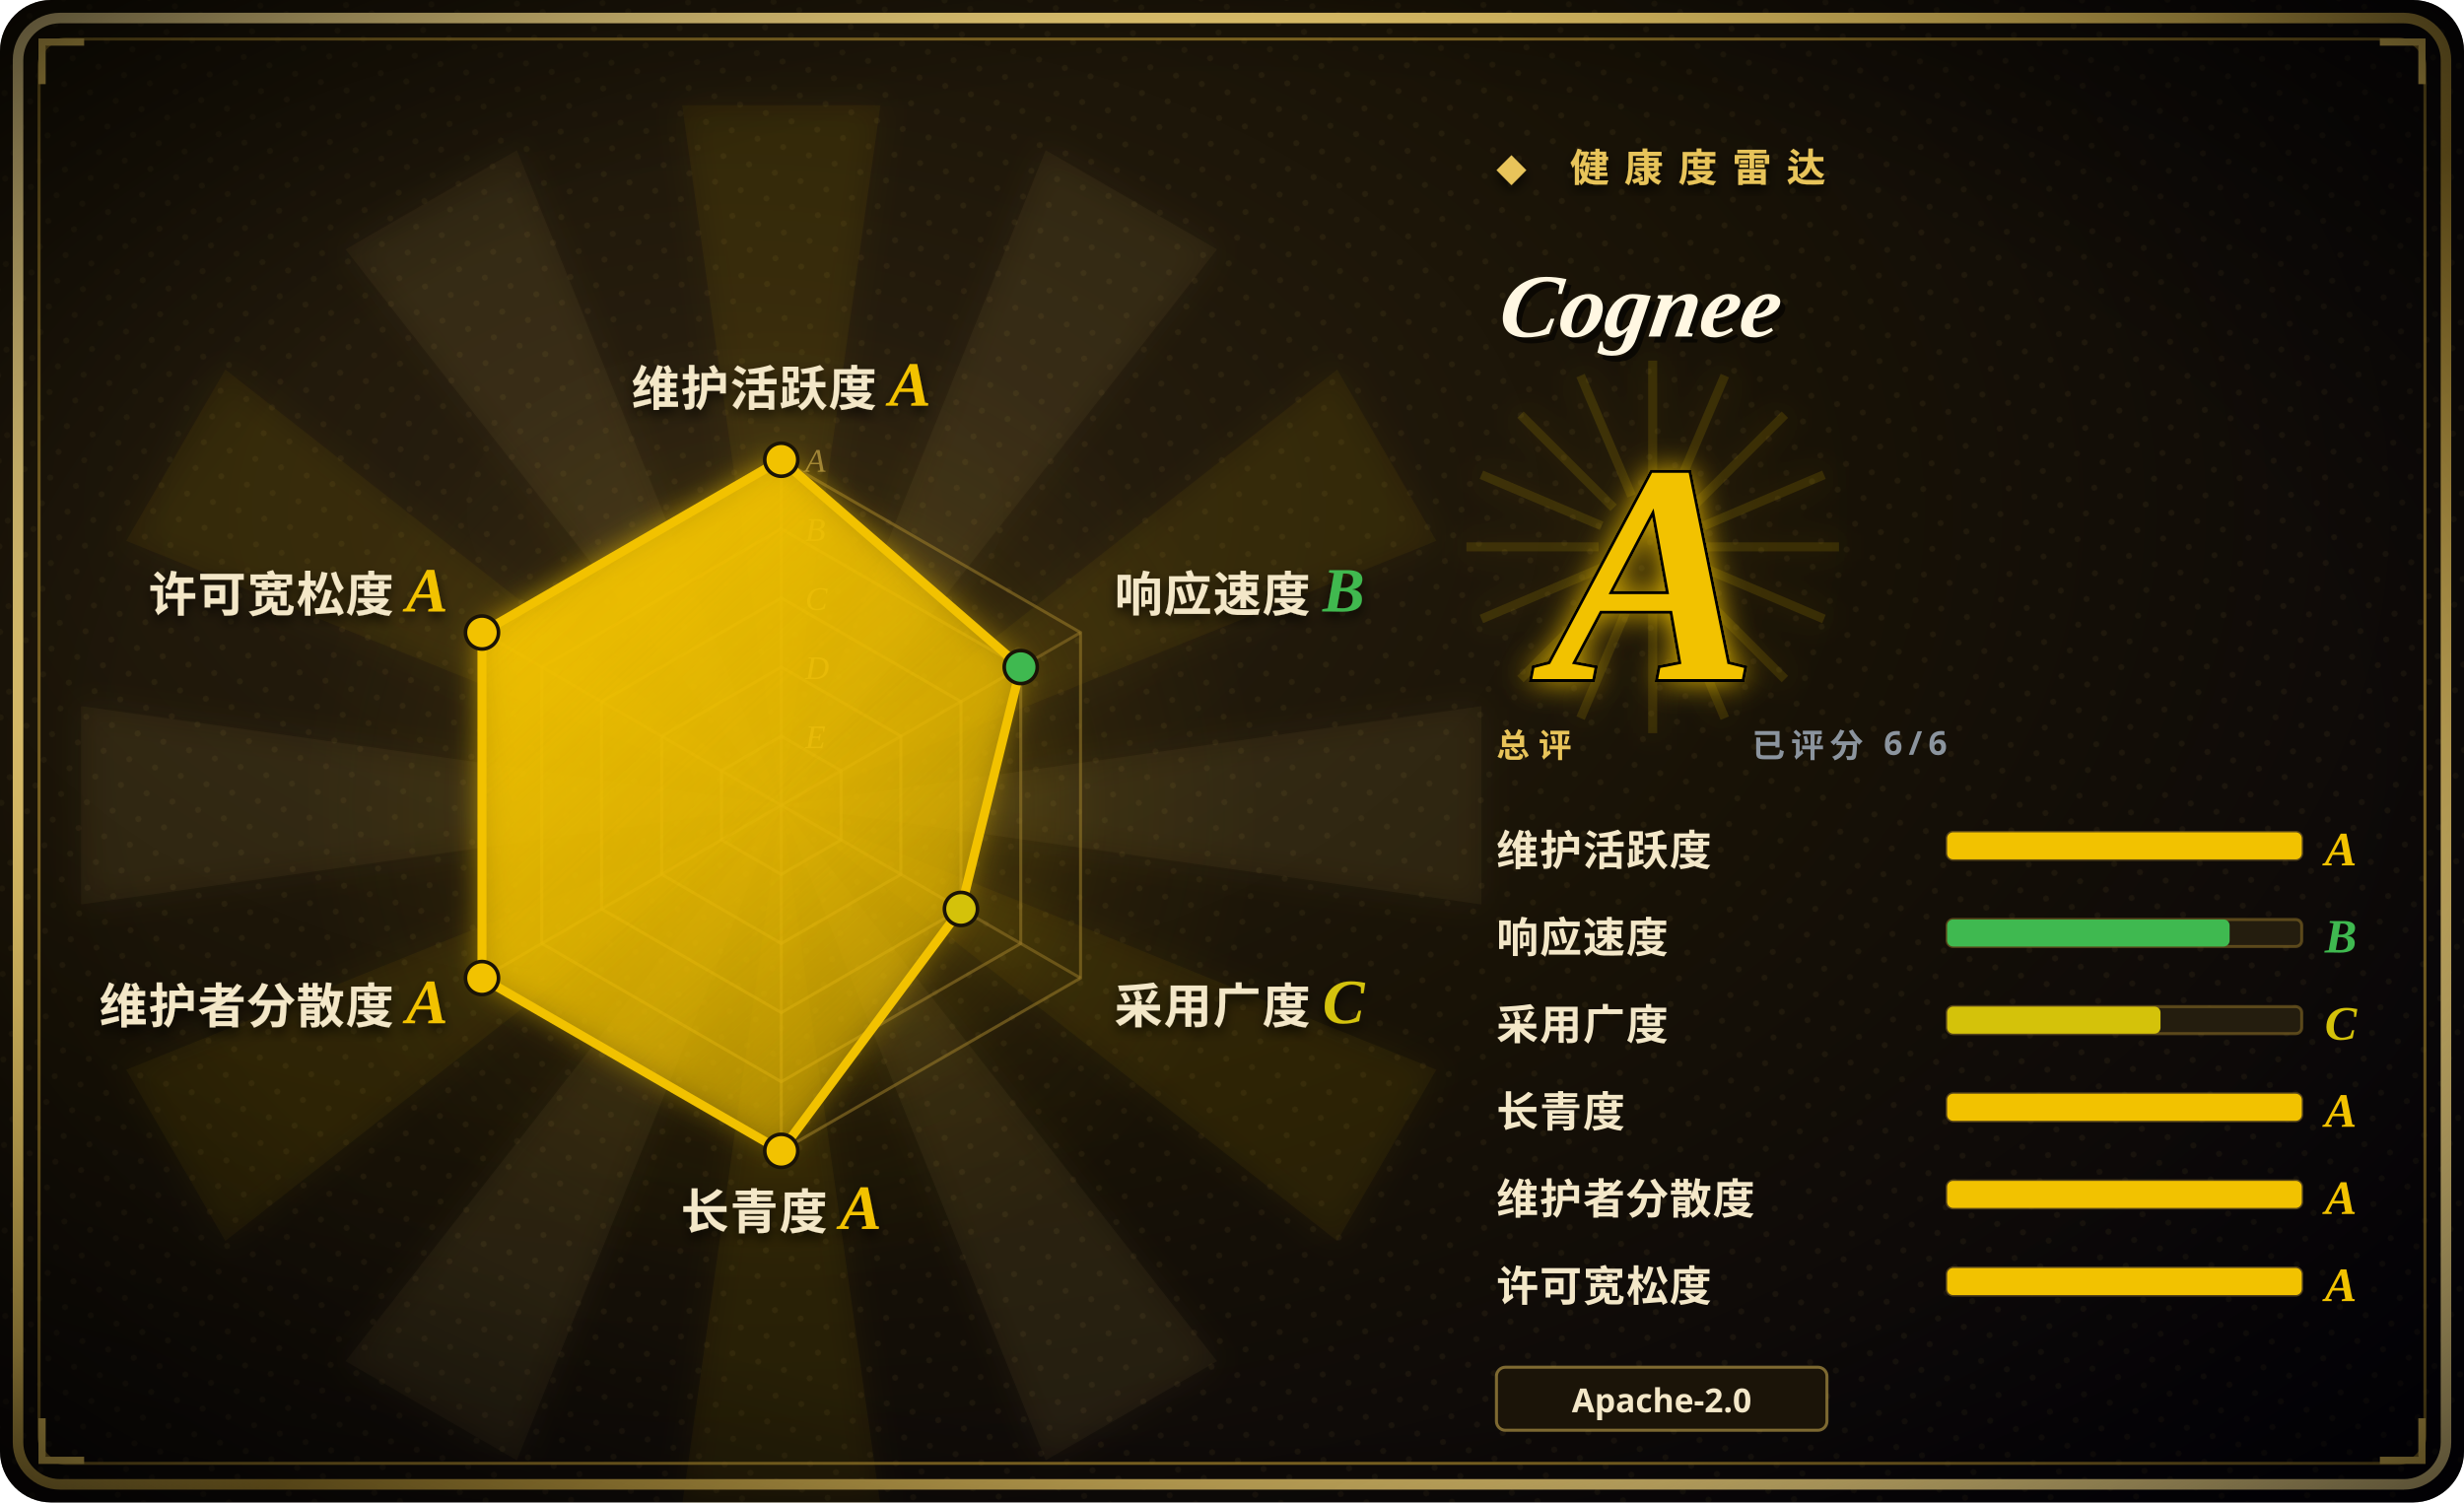
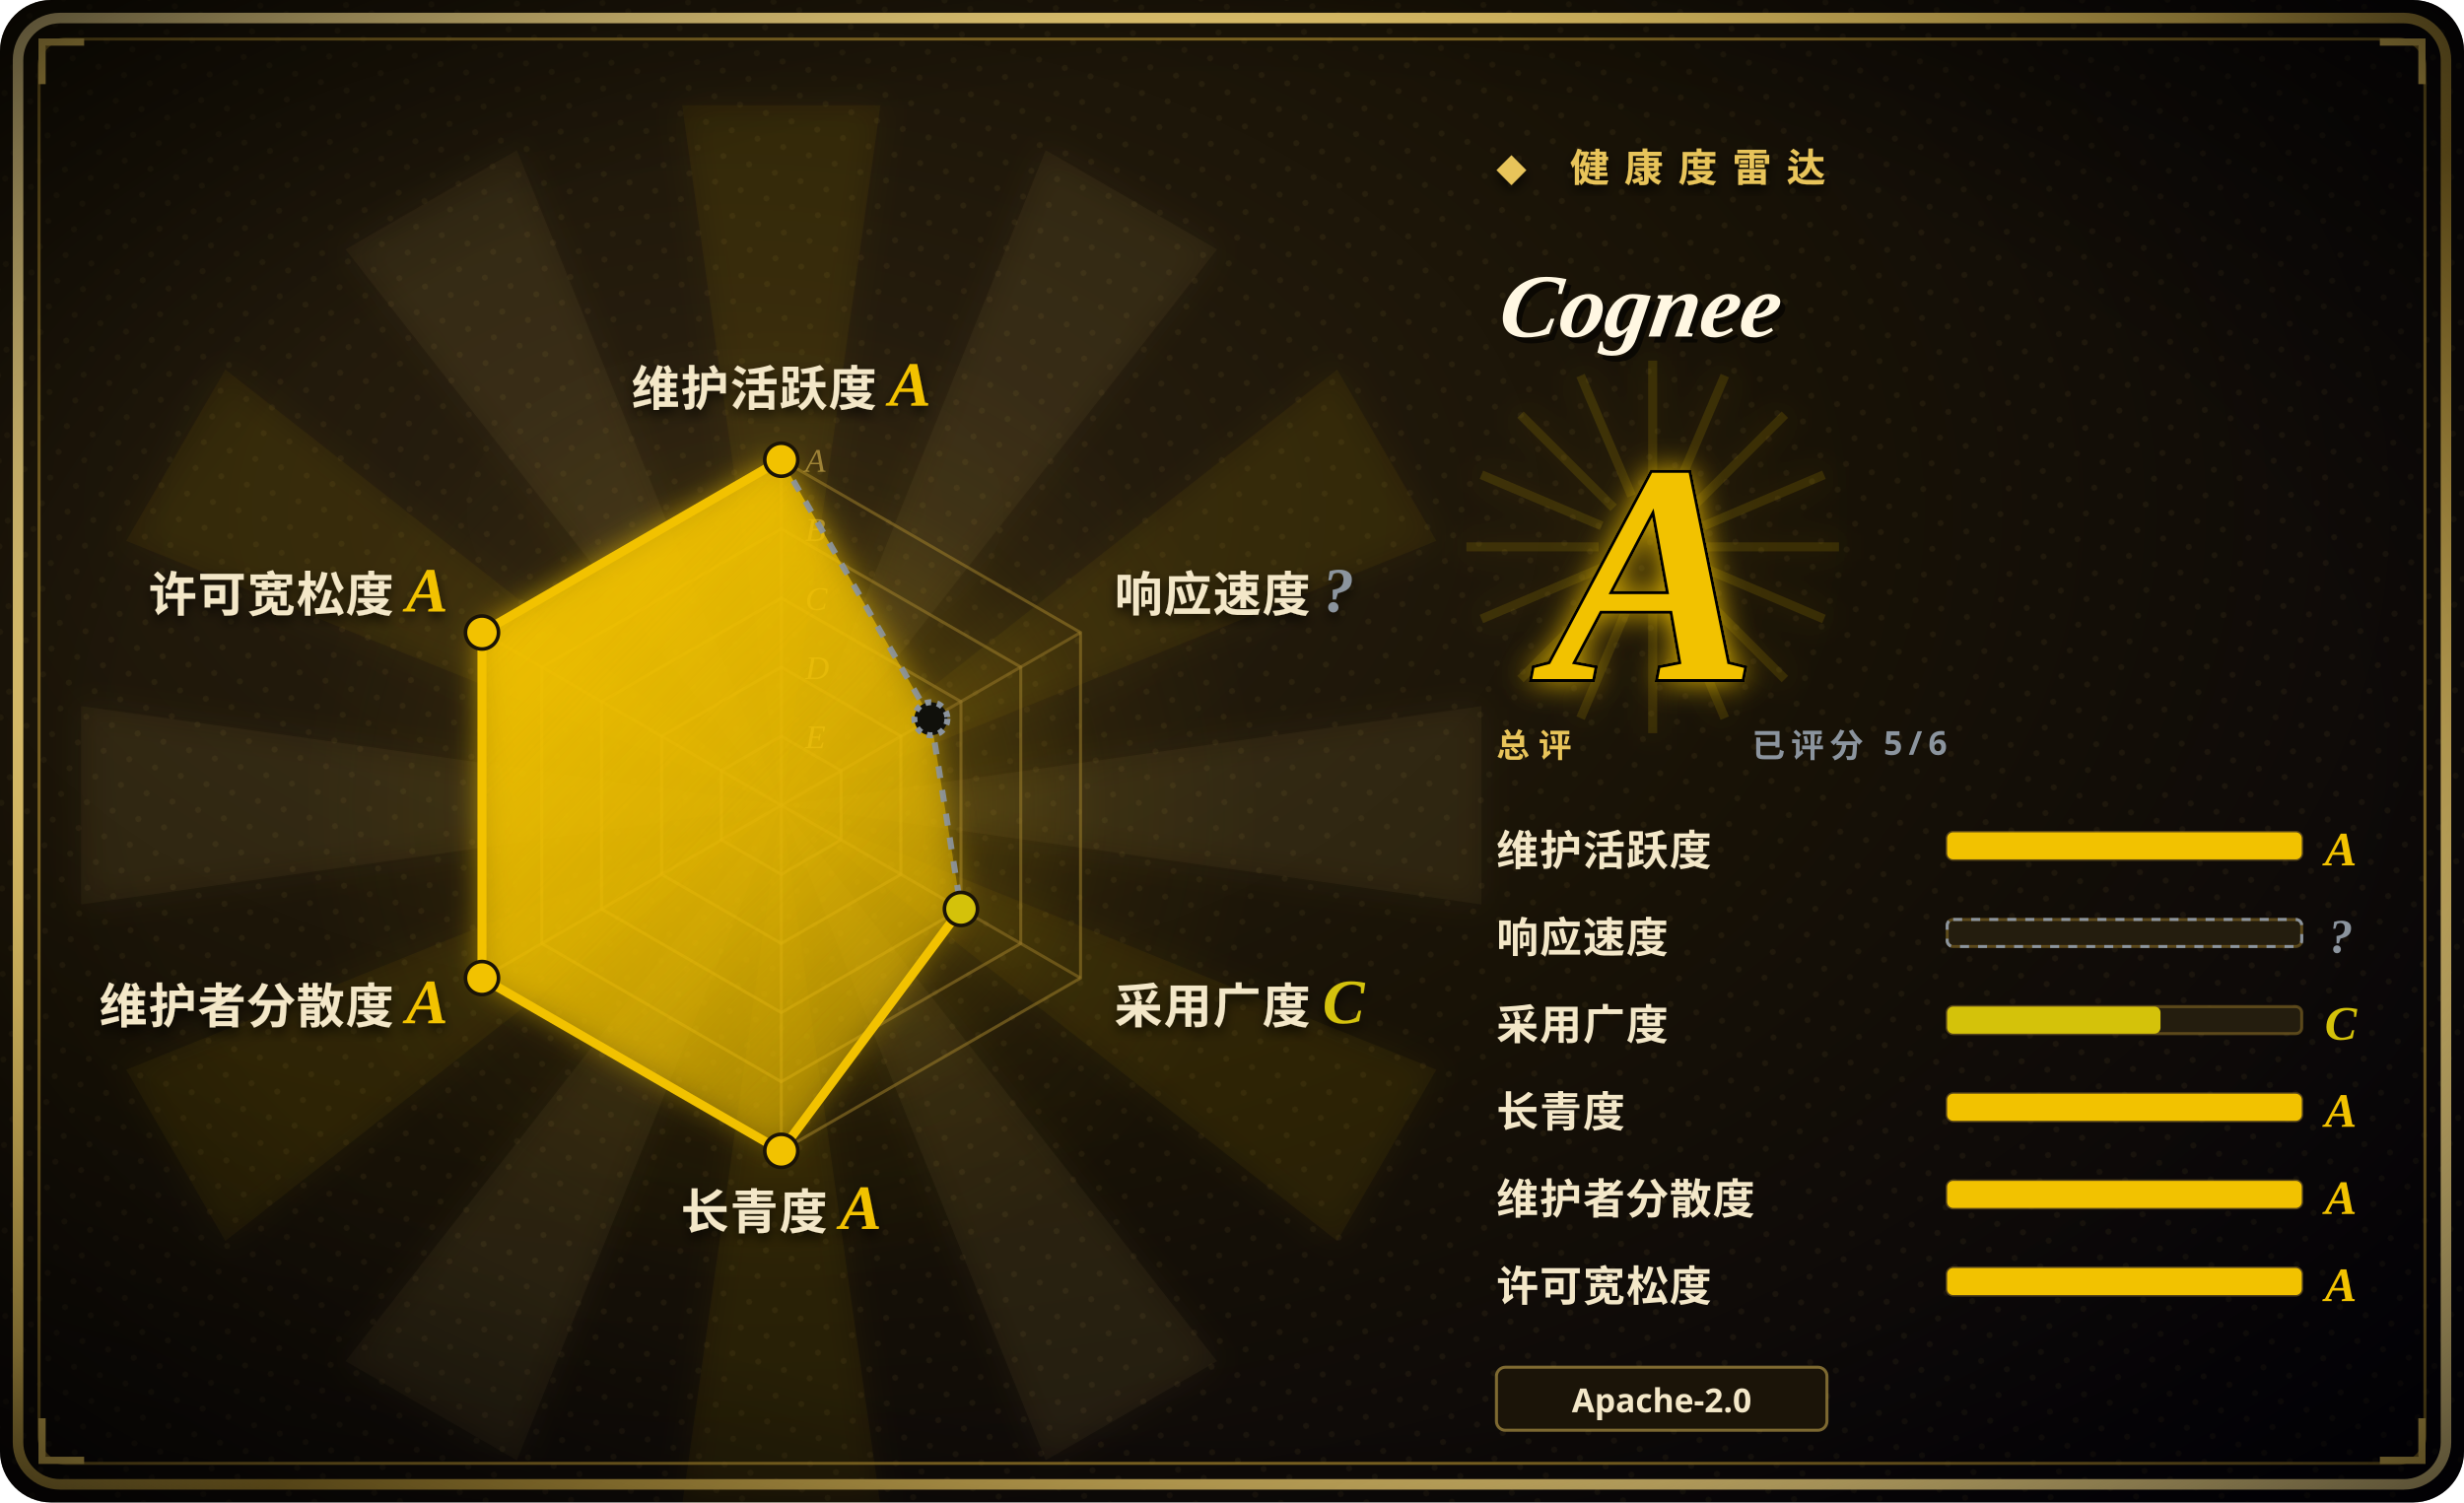
<svg xmlns="http://www.w3.org/2000/svg" width="820" height="500" viewBox="0 0 820 500">
  <defs>
    <radialGradient id="bg" cx="30%" cy="34%" r="90%">
      <stop offset="0%" stop-color="#2a2010" />
      <stop offset="48%" stop-color="#181206" />
      <stop offset="100%" stop-color="#05030a" />
    </radialGradient>
    <radialGradient id="vig" cx="50%" cy="50%" r="72%">
      <stop offset="62%" stop-color="#000000" stop-opacity="0" />
      <stop offset="100%" stop-color="#000000" stop-opacity="0.72" />
    </radialGradient>
    <linearGradient id="frame" x1="0" y1="0" x2="1" y2="1">
      <stop offset="0%" stop-color="#f6dd92" />
      <stop offset="45%" stop-color="#E8C45A" />
      <stop offset="55%" stop-color="#9c7d2a" />
      <stop offset="100%" stop-color="#f6dd92" />
    </linearGradient>
    <linearGradient id="poly" x1="0" y1="0" x2="0.7" y2="1">
      <stop offset="0%" stop-color="#F2C200" stop-opacity="0.92" />
      <stop offset="100%" stop-color="#F2C200" stop-opacity="0.34" />
    </linearGradient>
    <radialGradient id="halo" cx="50%" cy="50%" r="50%">
      <stop offset="0%" stop-color="#F2C200" stop-opacity="0.34" />
      <stop offset="68%" stop-color="#F2C200" stop-opacity="0.04" />
      <stop offset="100%" stop-color="#F2C200" stop-opacity="0" />
    </radialGradient>
    <filter id="glow" x="-60%" y="-60%" width="220%" height="220%">
      <feGaussianBlur stdDeviation="5" result="b" />
      <feMerge>
        <feMergeNode in="b" />
        <feMergeNode in="SourceGraphic" />
      </feMerge>
    </filter>
    <filter id="soft" x="-30%" y="-30%" width="160%" height="160%">
      <feDropShadow dx="0" dy="2" stdDeviation="2" flood-color="#000" flood-opacity="0.7" />
    </filter>
    <pattern id="halftone" width="9" height="9" patternUnits="userSpaceOnUse" patternTransform="rotate(18)">
      <circle cx="2" cy="2" r="1" fill="#E8C45A" fill-opacity="0.06" />
    </pattern>
  </defs>
  <rect width="820" height="500" rx="17" fill="url(#bg)" />
  <rect width="820" height="500" rx="17" fill="url(#halftone)" />
  <g opacity="0.5" filter="url(#glow)">
    <path d="M260,268 L493,235 L493,301 Z" fill="#E8C45A" fill-opacity="0.10" />
    <path d="M260,268 L478,356 L445,413 Z" fill="#F2C200" fill-opacity="0.10" />
    <path d="M260,268 L405,453 L348,486 Z" fill="#E8C45A" fill-opacity="0.10" />
    <path d="M260,268 L293,501 L227,501 Z" fill="#F2C200" fill-opacity="0.10" />
    <path d="M260,268 L172,486 L115,453 Z" fill="#E8C45A" fill-opacity="0.10" />
    <path d="M260,268 L75,413 L42,356 Z" fill="#F2C200" fill-opacity="0.10" />
    <path d="M260,268 L27,301 L27,235 Z" fill="#E8C45A" fill-opacity="0.10" />
    <path d="M260,268 L42,180 L75,123 Z" fill="#F2C200" fill-opacity="0.10" />
    <path d="M260,268 L115,83 L172,50 Z" fill="#E8C45A" fill-opacity="0.10" />
    <path d="M260,268 L227,35 L293,35 Z" fill="#F2C200" fill-opacity="0.10" />
    <path d="M260,268 L348,50 L405,83 Z" fill="#E8C45A" fill-opacity="0.10" />
    <path d="M260,268 L445,123 L478,180 Z" fill="#F2C200" fill-opacity="0.10" />
  </g>
  <circle cx="260" cy="268" r="161" fill="url(#halo)" />
  <rect x="6" y="6" width="808" height="488" rx="14" fill="none" stroke="url(#frame)" stroke-width="3.5" />
  <rect x="13" y="13" width="794" height="474" rx="9" fill="none" stroke="#9c7d2a" stroke-width="1" stroke-opacity="0.8" />
  <path d="M14,28 L14,14 L28,14" fill="none" stroke="#E8C45A" stroke-width="2.4" />
  <path d="M806,28 L806,14 L792,14" fill="none" stroke="#E8C45A" stroke-width="2.4" />
  <path d="M14,472 L14,486 L28,486" fill="none" stroke="#E8C45A" stroke-width="2.4" />
  <path d="M806,472 L806,486 L792,486" fill="none" stroke="#E8C45A" stroke-width="2.4" />
  <rect width="820" height="500" rx="17" fill="url(#vig)" />
  <polygon points="260.0,153.0 359.6,210.5 359.6,325.5 260.0,383.0 160.4,325.5 160.4,210.5" fill="none" stroke="#9c7d2a" stroke-opacity="0.55" stroke-width="1" />
  <polygon points="260.0,176.0 339.7,222.0 339.7,314.0 260.0,360.0 180.3,314.0 180.3,222.0" fill="none" stroke="#9c7d2a" stroke-opacity="0.55" stroke-width="1" />
  <polygon points="260.0,199.0 319.8,233.5 319.8,302.5 260.0,337.0 200.2,302.5 200.2,233.5" fill="none" stroke="#9c7d2a" stroke-opacity="0.55" stroke-width="1" />
  <polygon points="260.0,222.0 299.8,245.0 299.8,291.0 260.0,314.0 220.2,291.0 220.2,245.0" fill="none" stroke="#9c7d2a" stroke-opacity="0.55" stroke-width="1" />
  <polygon points="260.0,245.0 279.9,256.5 279.9,279.5 260.0,291.0 240.1,279.5 240.1,256.5" fill="none" stroke="#9c7d2a" stroke-opacity="0.55" stroke-width="1" />
  <line x1="260" y1="268" x2="260.0" y2="153.0" stroke="#9c7d2a" stroke-opacity="0.5" stroke-width="1" />
  <line x1="260" y1="268" x2="359.6" y2="210.5" stroke="#9c7d2a" stroke-opacity="0.5" stroke-width="1" />
  <line x1="260" y1="268" x2="359.6" y2="325.5" stroke="#9c7d2a" stroke-opacity="0.5" stroke-width="1" />
  <line x1="260" y1="268" x2="260.0" y2="383.0" stroke="#9c7d2a" stroke-opacity="0.5" stroke-width="1" />
  <line x1="260" y1="268" x2="160.4" y2="325.5" stroke="#9c7d2a" stroke-opacity="0.5" stroke-width="1" />
  <line x1="260" y1="268" x2="160.4" y2="210.5" stroke="#9c7d2a" stroke-opacity="0.5" stroke-width="1" />
  <text x="268" y="157.0" font-size="11" font-style="italic" fill="#E8C45A" fill-opacity="0.55" font-family="'Georgia','Times New Roman',serif">A</text>
  <text x="268" y="180.0" font-size="11" font-style="italic" fill="#E8C45A" fill-opacity="0.55" font-family="'Georgia','Times New Roman',serif">B</text>
  <text x="268" y="203.0" font-size="11" font-style="italic" fill="#E8C45A" fill-opacity="0.55" font-family="'Georgia','Times New Roman',serif">C</text>
  <text x="268" y="226.0" font-size="11" font-style="italic" fill="#E8C45A" fill-opacity="0.55" font-family="'Georgia','Times New Roman',serif">D</text>
  <text x="268" y="249.0" font-size="11" font-style="italic" fill="#E8C45A" fill-opacity="0.55" font-family="'Georgia','Times New Roman',serif">E</text>
-   <polygon points="260.0,153.0 339.7,222.0 319.8,302.5 260.0,383.0 160.4,325.5 160.4,210.5" fill="url(#poly)" filter="url(#glow)" />
-   <line x1="260.0" y1="153.0" x2="339.7" y2="222.0" stroke="#F2C200" stroke-width="3" />
-   <line x1="339.7" y1="222.0" x2="319.8" y2="302.5" stroke="#F2C200" stroke-width="3" />
+   <polygon points="260.0,153.0 309.8,239.2 319.8,302.5 260.0,383.0 160.4,325.5 160.4,210.5" fill="url(#poly)" filter="url(#glow)" />
+   <line x1="260.0" y1="153.0" x2="309.8" y2="239.2" stroke="#8B949E" stroke-width="2" stroke-dasharray="4 4" stroke-opacity="0.92" />
+   <line x1="309.8" y1="239.2" x2="319.8" y2="302.5" stroke="#8B949E" stroke-width="2" stroke-dasharray="4 4" stroke-opacity="0.92" />
  <line x1="319.8" y1="302.5" x2="260.0" y2="383.0" stroke="#F2C200" stroke-width="3" />
  <line x1="260.0" y1="383.0" x2="160.4" y2="325.5" stroke="#F2C200" stroke-width="3" />
  <line x1="160.4" y1="325.5" x2="160.4" y2="210.5" stroke="#F2C200" stroke-width="3" />
  <line x1="160.4" y1="210.5" x2="260.0" y2="153.0" stroke="#F2C200" stroke-width="3" />
  <circle cx="260.0" cy="153.0" r="5.5" fill="#F2C200" stroke="#1a1306" stroke-width="1.2" />
-   <circle cx="339.7" cy="222.0" r="5.5" fill="#3FB950" stroke="#1a1306" stroke-width="1.2" />
+   <circle cx="309.8" cy="239.2" r="5.5" fill="#10100b" stroke="#8B949E" stroke-width="2" stroke-dasharray="2 2" />
  <circle cx="319.8" cy="302.5" r="5.5" fill="#D4C20A" stroke="#1a1306" stroke-width="1.2" />
  <circle cx="260.0" cy="383.0" r="5.5" fill="#F2C200" stroke="#1a1306" stroke-width="1.2" />
  <circle cx="160.4" cy="325.5" r="5.5" fill="#F2C200" stroke="#1a1306" stroke-width="1.2" />
  <circle cx="160.4" cy="210.5" r="5.5" fill="#F2C200" stroke="#1a1306" stroke-width="1.2" />
  <text x="260.0" y="135.0" font-size="16" font-weight="900" fill="#f3e7c8" text-anchor="middle" font-family="'PingFang SC','Hiragino Sans GB','Heiti SC','Microsoft YaHei',sans-serif" letter-spacing="0.4" filter="url(#soft)">维护活跃度 <tspan fill="#F2C200" font-family="'Georgia','Times New Roman',serif" font-style="italic" font-size="21">A</tspan>
  </text>
-   <text x="370.9" y="203.5" font-size="16" font-weight="900" fill="#f3e7c8" text-anchor="start" font-family="'PingFang SC','Hiragino Sans GB','Heiti SC','Microsoft YaHei',sans-serif" letter-spacing="0.4" filter="url(#soft)">响应速度 <tspan fill="#3FB950" font-family="'Georgia','Times New Roman',serif" font-style="italic" font-size="21">B</tspan>
+   <text x="370.9" y="203.5" font-size="16" font-weight="900" fill="#f3e7c8" text-anchor="start" font-family="'PingFang SC','Hiragino Sans GB','Heiti SC','Microsoft YaHei',sans-serif" letter-spacing="0.4" filter="url(#soft)">响应速度 <tspan fill="#8B949E" font-family="'Georgia','Times New Roman',serif" font-style="italic" font-size="21">?</tspan>
  </text>
  <text x="370.9" y="340.5" font-size="16" font-weight="900" fill="#f3e7c8" text-anchor="start" font-family="'PingFang SC','Hiragino Sans GB','Heiti SC','Microsoft YaHei',sans-serif" letter-spacing="0.4" filter="url(#soft)">采用广度 <tspan fill="#D4C20A" font-family="'Georgia','Times New Roman',serif" font-style="italic" font-size="21">C</tspan>
  </text>
  <text x="260.0" y="409.0" font-size="16" font-weight="900" fill="#f3e7c8" text-anchor="middle" font-family="'PingFang SC','Hiragino Sans GB','Heiti SC','Microsoft YaHei',sans-serif" letter-spacing="0.4" filter="url(#soft)">长青度 <tspan fill="#F2C200" font-family="'Georgia','Times New Roman',serif" font-style="italic" font-size="21">A</tspan>
  </text>
  <text x="149.1" y="340.5" font-size="16" font-weight="900" fill="#f3e7c8" text-anchor="end" font-family="'PingFang SC','Hiragino Sans GB','Heiti SC','Microsoft YaHei',sans-serif" letter-spacing="0.4" filter="url(#soft)">维护者分散度 <tspan fill="#F2C200" font-family="'Georgia','Times New Roman',serif" font-style="italic" font-size="21">A</tspan>
  </text>
  <text x="149.1" y="203.5" font-size="16" font-weight="900" fill="#f3e7c8" text-anchor="end" font-family="'PingFang SC','Hiragino Sans GB','Heiti SC','Microsoft YaHei',sans-serif" letter-spacing="0.4" filter="url(#soft)">许可宽松度 <tspan fill="#F2C200" font-family="'Georgia','Times New Roman',serif" font-style="italic" font-size="21">A</tspan>
  </text>
  <text x="498" y="60" font-size="13" letter-spacing="5" fill="#E8C45A" font-weight="900" font-family="'PingFang SC','Hiragino Sans GB','Heiti SC','Microsoft YaHei',sans-serif" filter="url(#soft)">◆ 健康度雷达</text>
  <g transform="translate(498,112) skewX(-9)">
    <text x="2" y="2" font-size="30" font-weight="900" font-style="italic" fill="#000" fill-opacity="0.6" font-family="'Georgia','Times New Roman',serif">Cognee</text>
    <text x="0" y="0" font-size="30" font-weight="900" font-style="italic" fill="#fff7e2" font-family="'Georgia','Times New Roman',serif">Cognee</text>
  </g>
  <line x1="498" y1="124" x2="648" y2="124" stroke="url(#frame)" stroke-width="2" />
  <g opacity="0.85" filter="url(#glow)">
    <line x1="568" y1="182" x2="612" y2="182" stroke="#F2C200" stroke-opacity="0.16" stroke-width="3" />
    <line x1="567" y1="189" x2="607" y2="206" stroke="#F2C200" stroke-opacity="0.16" stroke-width="3" />
    <line x1="563" y1="195" x2="594" y2="226" stroke="#F2C200" stroke-opacity="0.16" stroke-width="3" />
    <line x1="557" y1="199" x2="574" y2="239" stroke="#F2C200" stroke-opacity="0.16" stroke-width="3" />
    <line x1="550" y1="200" x2="550" y2="244" stroke="#F2C200" stroke-opacity="0.16" stroke-width="3" />
    <line x1="543" y1="199" x2="526" y2="239" stroke="#F2C200" stroke-opacity="0.16" stroke-width="3" />
    <line x1="537" y1="195" x2="506" y2="226" stroke="#F2C200" stroke-opacity="0.16" stroke-width="3" />
    <line x1="533" y1="189" x2="493" y2="206" stroke="#F2C200" stroke-opacity="0.16" stroke-width="3" />
    <line x1="532" y1="182" x2="488" y2="182" stroke="#F2C200" stroke-opacity="0.16" stroke-width="3" />
    <line x1="533" y1="175" x2="493" y2="158" stroke="#F2C200" stroke-opacity="0.16" stroke-width="3" />
    <line x1="537" y1="169" x2="506" y2="138" stroke="#F2C200" stroke-opacity="0.16" stroke-width="3" />
    <line x1="543" y1="165" x2="526" y2="125" stroke="#F2C200" stroke-opacity="0.16" stroke-width="3" />
    <line x1="550" y1="164" x2="550" y2="120" stroke="#F2C200" stroke-opacity="0.16" stroke-width="3" />
    <line x1="557" y1="165" x2="574" y2="125" stroke="#F2C200" stroke-opacity="0.16" stroke-width="3" />
    <line x1="563" y1="169" x2="594" y2="138" stroke="#F2C200" stroke-opacity="0.16" stroke-width="3" />
    <line x1="567" y1="175" x2="607" y2="158" stroke="#F2C200" stroke-opacity="0.16" stroke-width="3" />
  </g>
  <text x="550" y="226" font-size="104" font-weight="900" font-style="italic" text-anchor="middle" fill="#F2C200" stroke="#000" stroke-width="2" paint-order="stroke" font-family="'Georgia','Times New Roman',serif" filter="url(#glow)">A</text>
  <text x="498" y="252" font-size="11" letter-spacing="3" fill="#E8C45A" font-family="'PingFang SC','Hiragino Sans GB','Heiti SC','Microsoft YaHei',sans-serif" font-weight="900">总评</text>
-   <text x="648" y="252" font-size="11" letter-spacing="2" fill="#8B949E" font-family="'PingFang SC','Hiragino Sans GB','Heiti SC','Microsoft YaHei',sans-serif" font-weight="900" text-anchor="end">已评分 6/6</text>
+   <text x="648" y="252" font-size="11" letter-spacing="2" fill="#8B949E" font-family="'PingFang SC','Hiragino Sans GB','Heiti SC','Microsoft YaHei',sans-serif" font-weight="900" text-anchor="end">已评分 5/6</text>
  <text x="498" y="288" font-size="14" font-weight="900" fill="#f3e7c8" font-family="'PingFang SC','Hiragino Sans GB','Heiti SC','Microsoft YaHei',sans-serif" letter-spacing="0.4">维护活跃度</text>
  <rect x="648" y="277" width="118" height="9" rx="2" fill="#241d0e" stroke="#9c7d2a" stroke-opacity="0.5" />
  <rect x="648" y="277" width="118" height="9" rx="2" fill="#F2C200" />
  <text x="779" y="288" font-size="16" font-weight="900" font-style="italic" fill="#F2C200" font-family="'Georgia','Times New Roman',serif" text-anchor="middle">A</text>
  <text x="498" y="317" font-size="14" font-weight="900" fill="#f3e7c8" font-family="'PingFang SC','Hiragino Sans GB','Heiti SC','Microsoft YaHei',sans-serif" letter-spacing="0.4">响应速度</text>
  <rect x="648" y="306" width="118" height="9" rx="2" fill="#241d0e" stroke="#9c7d2a" stroke-opacity="0.5" />
-   <rect x="648" y="306" width="94" height="9" rx="2" fill="#3FB950" />
-   <text x="779" y="317" font-size="16" font-weight="900" font-style="italic" fill="#3FB950" font-family="'Georgia','Times New Roman',serif" text-anchor="middle">B</text>
+   <rect x="648" y="306" width="118" height="9" rx="2" fill="none" stroke="#8B949E" stroke-dasharray="3 3" />
+   <text x="779" y="317" font-size="16" font-weight="900" font-style="italic" fill="#8B949E" font-family="'Georgia','Times New Roman',serif" text-anchor="middle">?</text>
  <text x="498" y="346" font-size="14" font-weight="900" fill="#f3e7c8" font-family="'PingFang SC','Hiragino Sans GB','Heiti SC','Microsoft YaHei',sans-serif" letter-spacing="0.4">采用广度</text>
  <rect x="648" y="335" width="118" height="9" rx="2" fill="#241d0e" stroke="#9c7d2a" stroke-opacity="0.5" />
  <rect x="648" y="335" width="71" height="9" rx="2" fill="#D4C20A" />
  <text x="779" y="346" font-size="16" font-weight="900" font-style="italic" fill="#D4C20A" font-family="'Georgia','Times New Roman',serif" text-anchor="middle">C</text>
  <text x="498" y="375" font-size="14" font-weight="900" fill="#f3e7c8" font-family="'PingFang SC','Hiragino Sans GB','Heiti SC','Microsoft YaHei',sans-serif" letter-spacing="0.4">长青度</text>
  <rect x="648" y="364" width="118" height="9" rx="2" fill="#241d0e" stroke="#9c7d2a" stroke-opacity="0.5" />
  <rect x="648" y="364" width="118" height="9" rx="2" fill="#F2C200" />
  <text x="779" y="375" font-size="16" font-weight="900" font-style="italic" fill="#F2C200" font-family="'Georgia','Times New Roman',serif" text-anchor="middle">A</text>
  <text x="498" y="404" font-size="14" font-weight="900" fill="#f3e7c8" font-family="'PingFang SC','Hiragino Sans GB','Heiti SC','Microsoft YaHei',sans-serif" letter-spacing="0.4">维护者分散度</text>
  <rect x="648" y="393" width="118" height="9" rx="2" fill="#241d0e" stroke="#9c7d2a" stroke-opacity="0.5" />
  <rect x="648" y="393" width="118" height="9" rx="2" fill="#F2C200" />
  <text x="779" y="404" font-size="16" font-weight="900" font-style="italic" fill="#F2C200" font-family="'Georgia','Times New Roman',serif" text-anchor="middle">A</text>
  <text x="498" y="433" font-size="14" font-weight="900" fill="#f3e7c8" font-family="'PingFang SC','Hiragino Sans GB','Heiti SC','Microsoft YaHei',sans-serif" letter-spacing="0.4">许可宽松度</text>
  <rect x="648" y="422" width="118" height="9" rx="2" fill="#241d0e" stroke="#9c7d2a" stroke-opacity="0.5" />
  <rect x="648" y="422" width="118" height="9" rx="2" fill="#F2C200" />
  <text x="779" y="433" font-size="16" font-weight="900" font-style="italic" fill="#F2C200" font-family="'Georgia','Times New Roman',serif" text-anchor="middle">A</text>
  <rect x="498" y="455" width="110" height="21" rx="3" fill="#1b1408" stroke="#E8C45A" stroke-opacity="0.5" />
  <text x="553.0" y="470" font-size="11" font-weight="700" fill="#f3e7c8" text-anchor="middle" font-family="'PingFang SC','Hiragino Sans GB','Heiti SC','Microsoft YaHei',sans-serif">Apache-2.0</text>
</svg>
